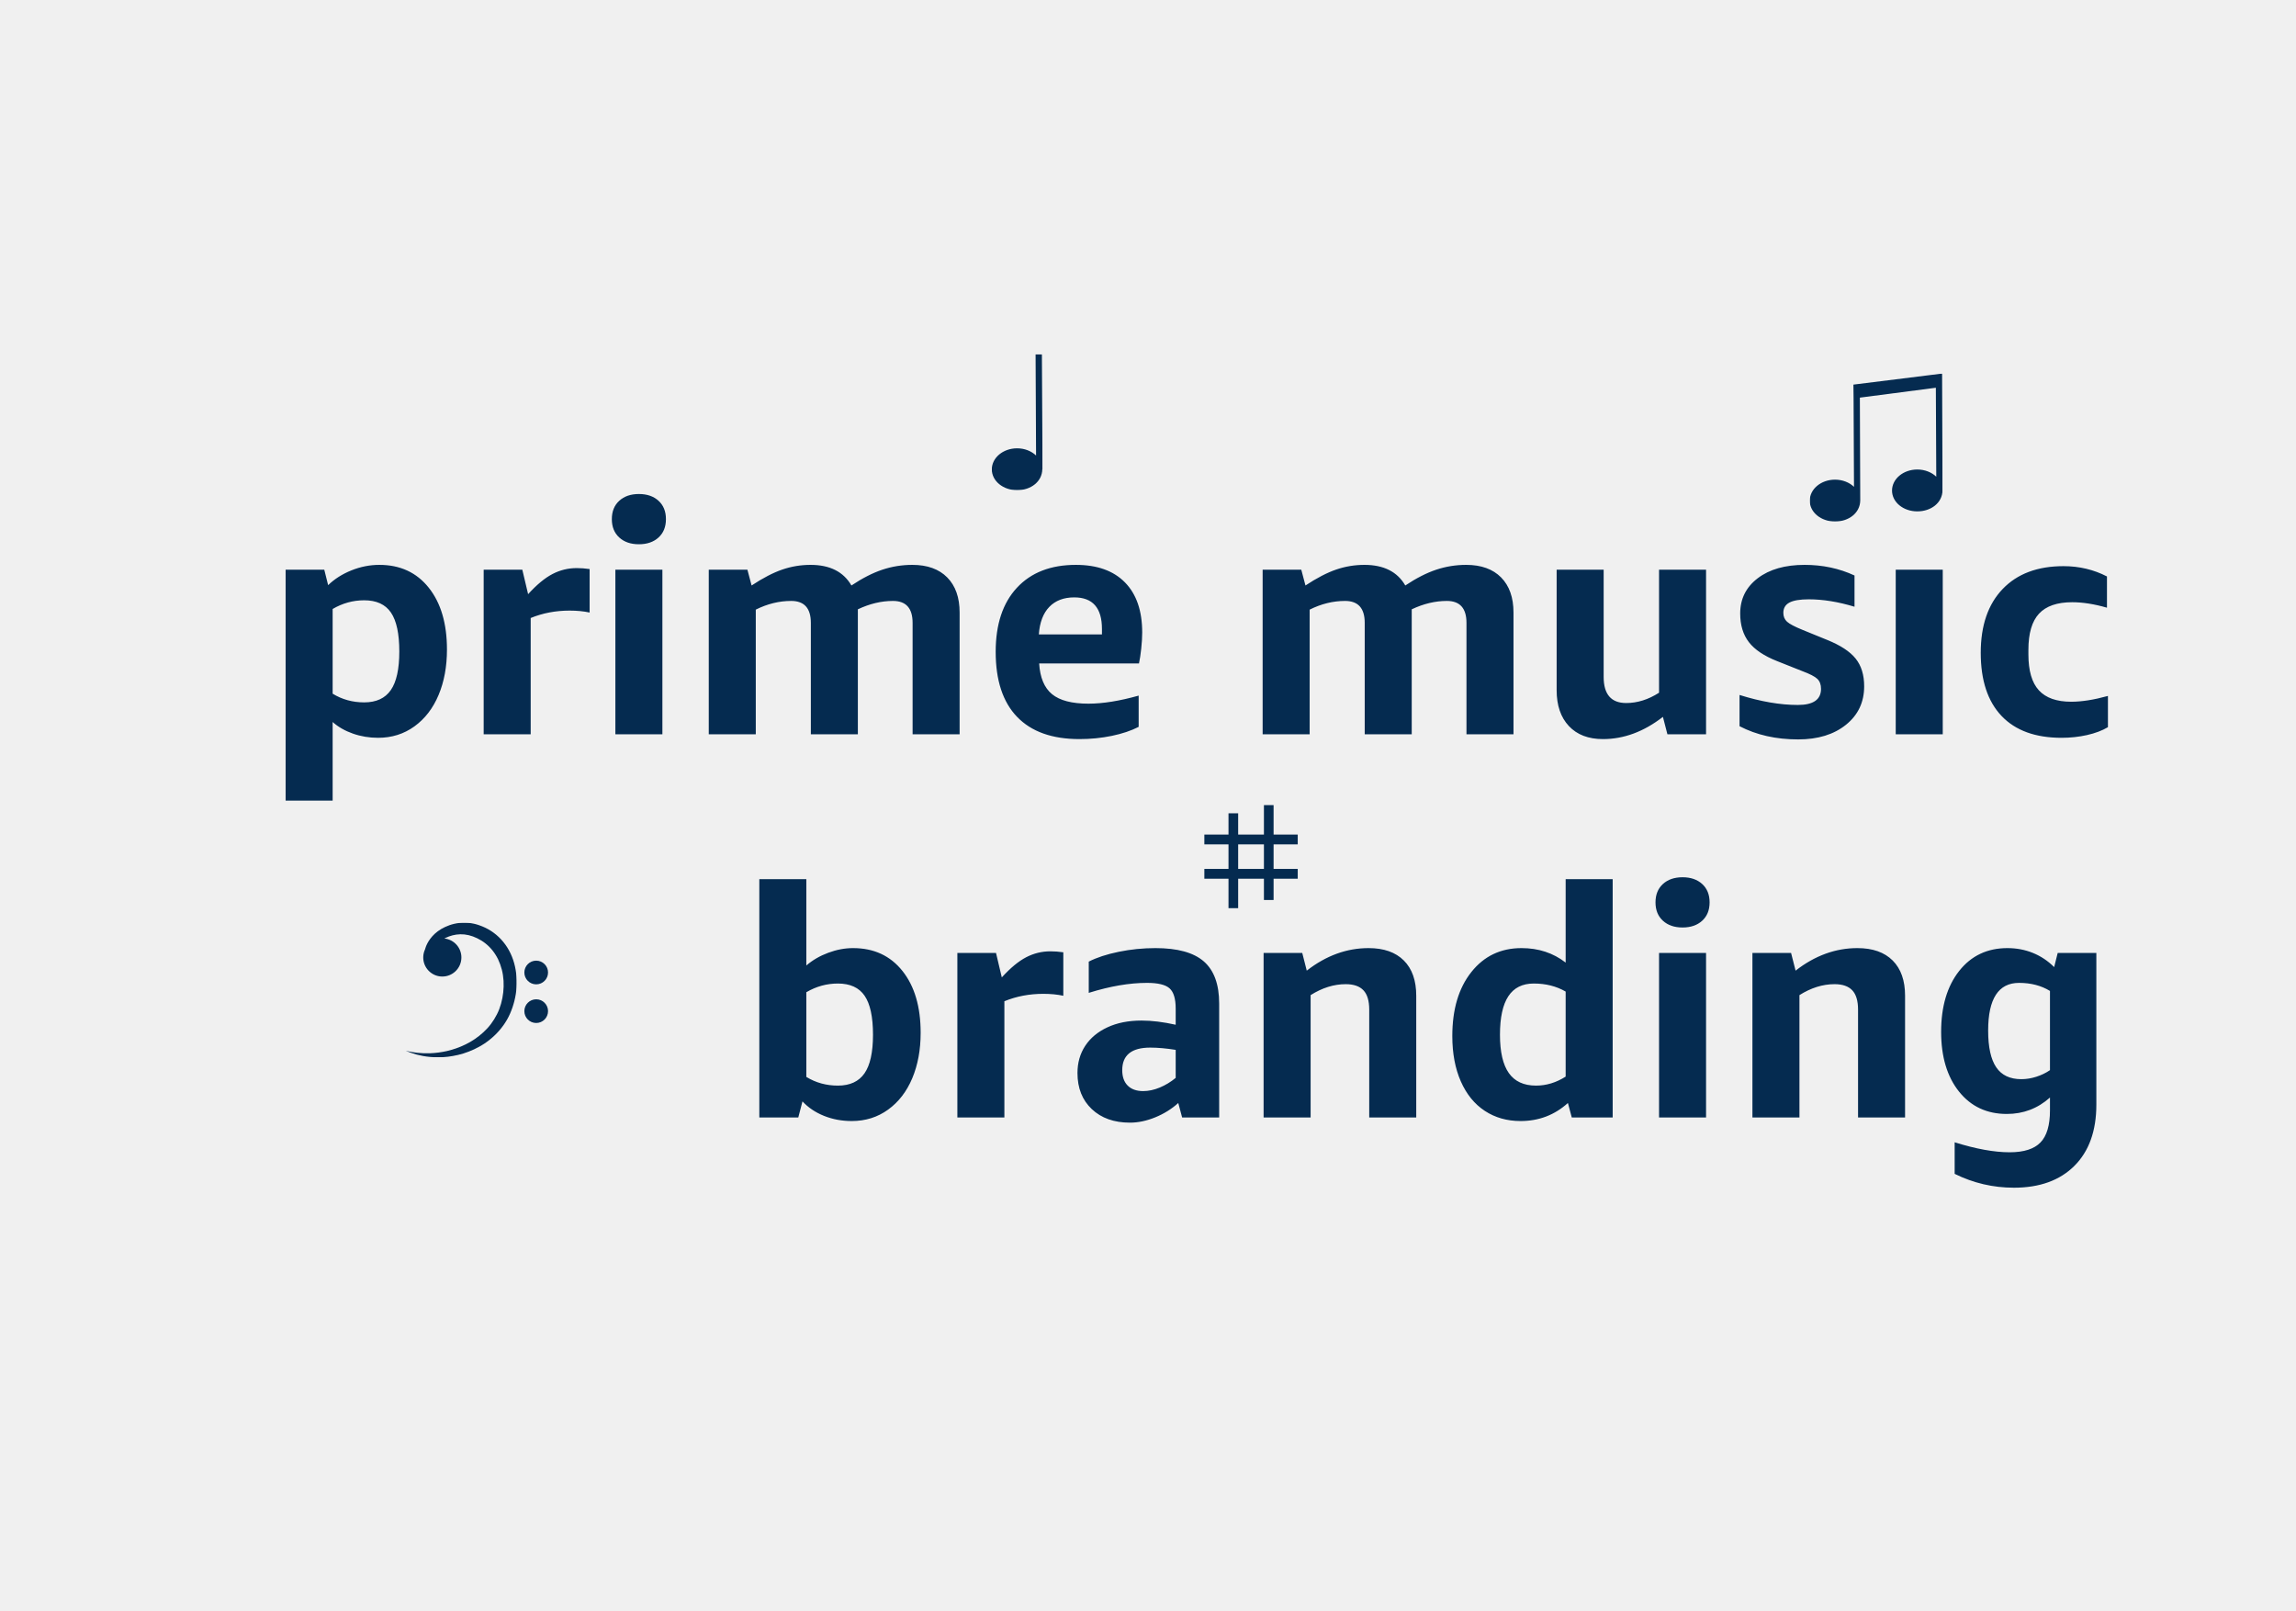
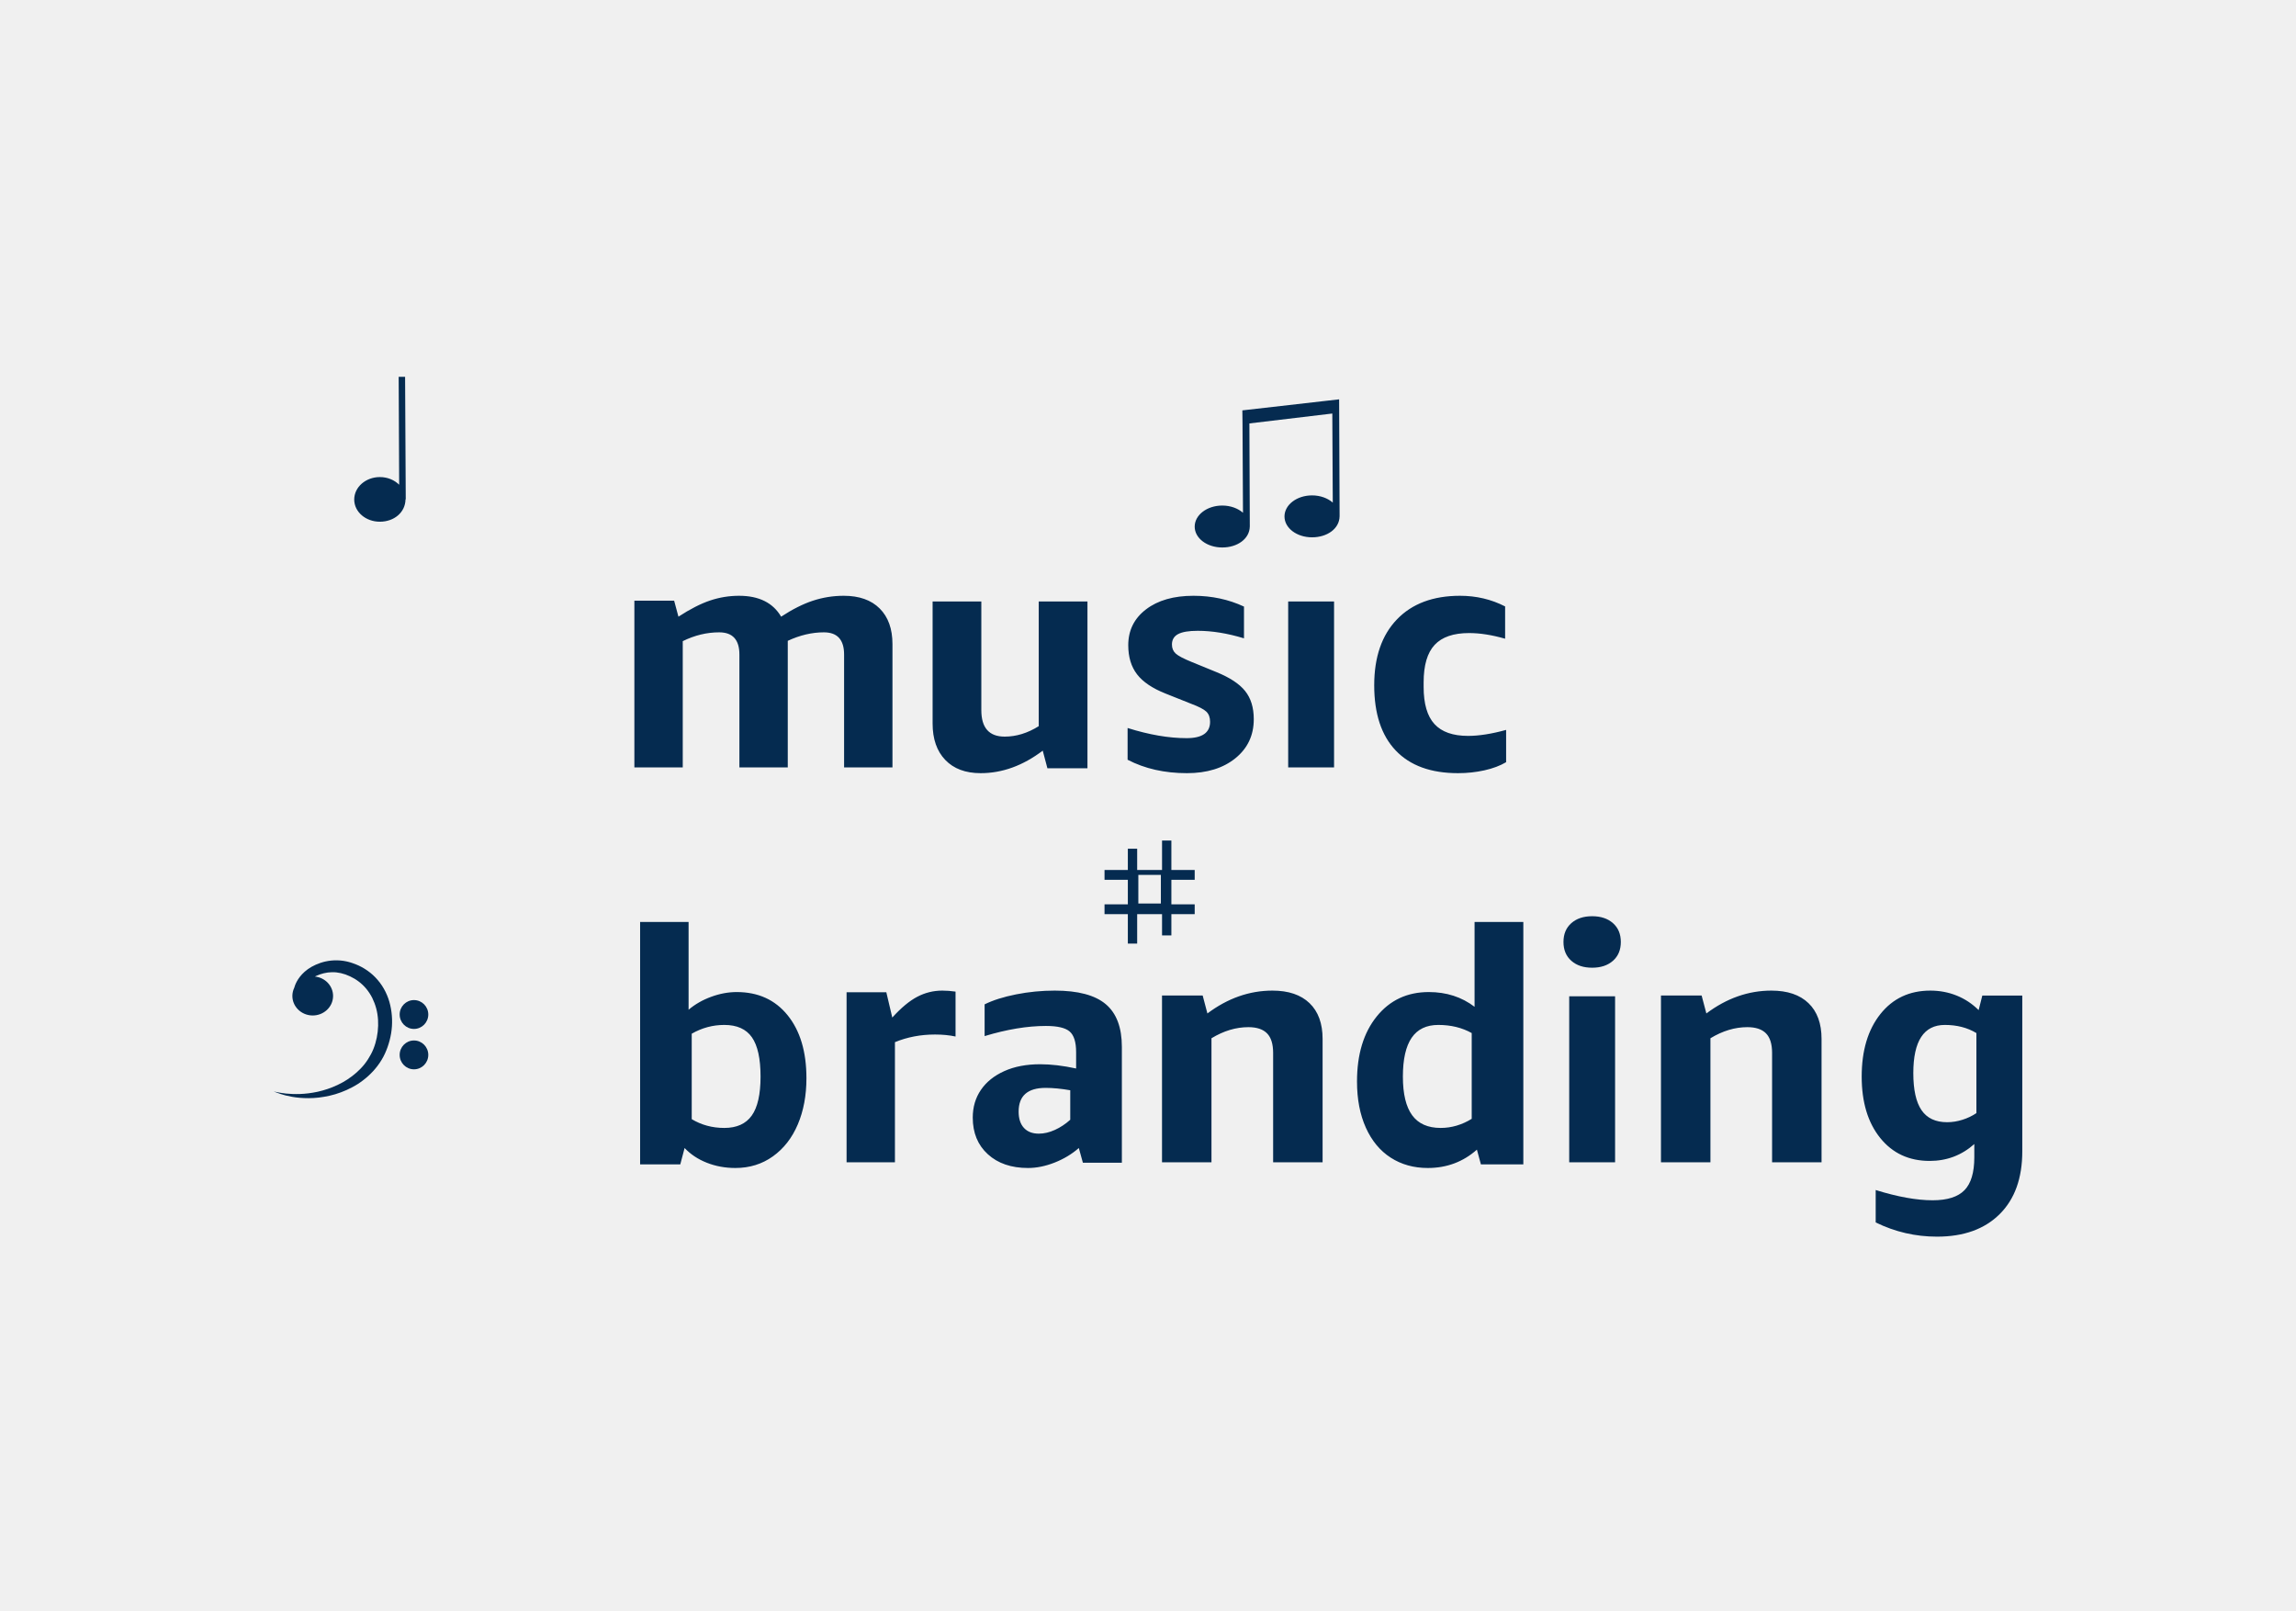
<svg xmlns="http://www.w3.org/2000/svg" xmlns:xlink="http://www.w3.org/1999/xlink" width="713px" height="500px" viewBox="0 0 713 500" version="1.1">
  <defs>
-     <polygon id="path-1" points="0 -1.42108547e-14 15.75 -1.42108547e-14 15.75 42.212 0 42.212" />
-     <polygon id="path-3" points="5e-05 0.19 34.463 0.19 34.463 42 5e-05 42" />
-     <polygon id="path-5" points="0 0 41.232 0 41.232 45.942 0 45.942" />
+     <polygon id="path-1" points="0 0 14 0 14 45 0 45" />
  </defs>
  <g id="music-branding" stroke="none" stroke-width="1" fill="none" fill-rule="evenodd">
-     <path d="M88.7,248.6 L88.7,176.9 L100.7,176.9 L101.9,181.7 C103.9,179.767 106.317,178.233 109.15,177.1 C111.983,175.967 114.867,175.4 117.8,175.4 C124.267,175.4 129.383,177.767 133.15,182.5 C136.917,187.233 138.8,193.633 138.8,201.7 C138.8,206.967 137.933,211.667 136.2,215.8 C134.467,219.933 131.967,223.183 128.7,225.55 C125.433,227.917 121.667,229.1 117.4,229.1 C114.667,229.1 112.067,228.667 109.6,227.8 C107.133,226.933 105.033,225.733 103.3,224.2 L103.3,248.6 L88.7,248.6 Z M113.1,186.4 C109.633,186.4 106.367,187.3 103.3,189.1 L103.3,215.4 C106.233,217.2 109.5,218.1 113.1,218.1 C116.833,218.1 119.583,216.833 121.35,214.3 C123.117,211.767 124,207.767 124,202.3 C124,196.767 123.133,192.733 121.4,190.2 C119.667,187.667 116.9,186.4 113.1,186.4 Z M150.2,228 L150.2,176.9 L162.2,176.9 L164,184.5 C166.667,181.567 169.183,179.483 171.55,178.25 C173.917,177.017 176.433,176.4 179.1,176.4 C180.367,176.4 181.7,176.5 183.1,176.7 L183.1,190.2 C181.233,189.8 179.167,189.6 176.9,189.6 C172.567,189.6 168.533,190.367 164.8,191.9 L164.8,228 L150.2,228 Z M191.1,228 L191.1,176.9 L205.7,176.9 L205.7,228 L191.1,228 Z M198.4,169 C195.867,169 193.833,168.3 192.3,166.9 C190.767,165.5 190,163.6 190,161.2 C190,158.8 190.767,156.9 192.3,155.5 C193.833,154.1 195.867,153.4 198.4,153.4 C200.933,153.4 202.967,154.1 204.5,155.5 C206.033,156.9 206.8,158.8 206.8,161.2 C206.8,163.6 206.033,165.5 204.5,166.9 C202.967,168.3 200.933,169 198.4,169 Z M283.4,228 L283.4,193.4 C283.4,188.867 281.367,186.6 277.3,186.6 C273.7,186.6 270.067,187.467 266.4,189.2 L266.4,228 L251.8,228 L251.8,193.4 C251.8,188.867 249.767,186.6 245.7,186.6 C241.967,186.6 238.3,187.5 234.7,189.3 L234.7,228 L220.1,228 L220.1,176.9 L232.1,176.9 L233.4,181.8 C236.933,179.467 240.117,177.817 242.95,176.85 C245.783,175.883 248.7,175.4 251.7,175.4 C257.7,175.4 261.933,177.533 264.4,181.8 C267.8,179.533 271,177.9 274,176.9 C277,175.9 280.1,175.4 283.3,175.4 C287.967,175.4 291.583,176.7 294.15,179.3 C296.717,181.9 298,185.533 298,190.2 L298,228 L283.4,228 Z M322.7,206 C322.967,210.4 324.3,213.583 326.7,215.55 C329.1,217.517 332.867,218.5 338,218.5 C342.467,218.5 347.667,217.667 353.6,216 L353.6,225.7 C351.267,226.9 348.483,227.833 345.25,228.5 C342.017,229.167 338.667,229.5 335.2,229.5 C326.733,229.5 320.283,227.2 315.85,222.6 C311.417,218 309.2,211.267 309.2,202.4 C309.2,193.867 311.4,187.233 315.8,182.5 C320.2,177.767 326.3,175.4 334.1,175.4 C340.7,175.4 345.783,177.217 349.35,180.85 C352.917,184.483 354.7,189.667 354.7,196.4 C354.7,197.867 354.6,199.533 354.4,201.4 C354.2,203.267 353.967,204.8 353.7,206 L322.7,206 Z M333.6,185.5 C330.333,185.5 327.75,186.483 325.85,188.45 C323.95,190.417 322.867,193.267 322.6,197 L342.2,197 L342.2,195.3 C342.2,188.767 339.333,185.5 333.6,185.5 Z M455.4,228 L455.4,193.4 C455.4,188.867 453.367,186.6 449.3,186.6 C445.7,186.6 442.067,187.467 438.4,189.2 L438.4,228 L423.8,228 L423.8,193.4 C423.8,188.867 421.767,186.6 417.7,186.6 C413.967,186.6 410.3,187.5 406.7,189.3 L406.7,228 L392.1,228 L392.1,176.9 L404.1,176.9 L405.4,181.8 C408.933,179.467 412.117,177.817 414.95,176.85 C417.783,175.883 420.7,175.4 423.7,175.4 C429.7,175.4 433.933,177.533 436.4,181.8 C439.8,179.533 443,177.9 446,176.9 C449,175.9 452.1,175.4 455.3,175.4 C459.967,175.4 463.583,176.7 466.15,179.3 C468.717,181.9 470,185.533 470,190.2 L470,228 L455.4,228 Z M517.8,228 L516.4,222.6 C510.467,227.2 504.267,229.5 497.8,229.5 C493.267,229.5 489.733,228.15 487.2,225.45 C484.667,222.75 483.4,219.033 483.4,214.3 L483.4,176.9 L498,176.9 L498,210.2 C498,215.6 500.333,218.3 505,218.3 C508.467,218.3 511.867,217.233 515.2,215.1 L515.2,176.9 L529.8,176.9 L529.8,228 L517.8,228 Z M565.5,213.9 C565.5,212.567 565.117,211.533 564.35,210.8 C563.583,210.067 562.033,209.267 559.7,208.4 L551.9,205.3 C547.833,203.7 544.9,201.733 543.1,199.4 C541.3,197.067 540.4,194.1 540.4,190.5 C540.4,185.967 542.217,182.317 545.85,179.55 C549.483,176.783 554.333,175.4 560.4,175.4 C566,175.4 571.167,176.5 575.9,178.7 L575.9,188.4 C570.833,186.867 566.1,186.1 561.7,186.1 C558.967,186.1 556.967,186.433 555.7,187.1 C554.433,187.767 553.8,188.833 553.8,190.3 C553.8,191.433 554.183,192.35 554.95,193.05 C555.717,193.75 557.333,194.6 559.8,195.6 L567.4,198.7 C571.533,200.367 574.483,202.3 576.25,204.5 C578.017,206.7 578.9,209.567 578.9,213.1 C578.9,218.033 577.017,222.017 573.25,225.05 C569.483,228.083 564.533,229.6 558.4,229.6 C551.533,229.6 545.467,228.233 540.2,225.5 L540.2,215.8 C546.8,217.867 552.833,218.9 558.3,218.9 C563.1,218.9 565.5,217.233 565.5,213.9 Z M588.7,228 L588.7,176.9 L603.3,176.9 L603.3,228 L588.7,228 Z M654.6,225.8 C652.8,226.867 650.633,227.683 648.1,228.25 C645.567,228.817 642.933,229.1 640.2,229.1 C632.067,229.1 625.85,226.833 621.55,222.3 C617.25,217.767 615.1,211.233 615.1,202.7 C615.1,194.233 617.367,187.633 621.9,182.9 C626.433,178.167 632.733,175.8 640.8,175.8 C645.667,175.8 650.167,176.867 654.3,179 L654.3,188.7 C650.367,187.567 646.767,187 643.5,187 C638.833,187 635.4,188.183 633.2,190.55 C631,192.917 629.9,196.667 629.9,201.8 L629.9,203.2 C629.9,208.267 630.983,211.983 633.15,214.35 C635.317,216.717 638.667,217.9 643.2,217.9 C646.467,217.9 650.267,217.3 654.6,216.1 L654.6,225.8 Z M235.8,347 L235.8,273 L250.4,273 L250.4,299.8 C252.333,298.133 254.6,296.817 257.2,295.85 C259.8,294.883 262.367,294.4 264.9,294.4 C271.367,294.4 276.483,296.767 280.25,301.5 C284.017,306.233 285.9,312.633 285.9,320.7 C285.9,325.967 285.033,330.667 283.3,334.8 C281.567,338.933 279.067,342.183 275.8,344.55 C272.533,346.917 268.767,348.1 264.5,348.1 C261.433,348.1 258.567,347.567 255.9,346.5 C253.233,345.433 251,343.933 249.2,342 L247.9,347 L235.8,347 Z M260.2,305.4 C256.733,305.4 253.467,306.3 250.4,308.1 L250.4,334.4 C253.333,336.2 256.6,337.1 260.2,337.1 C263.933,337.1 266.683,335.833 268.45,333.3 C270.217,330.767 271.1,326.767 271.1,321.3 C271.1,315.767 270.233,311.733 268.5,309.2 C266.767,306.667 264,305.4 260.2,305.4 Z M297.3,347 L297.3,295.9 L309.3,295.9 L311.1,303.5 C313.767,300.567 316.283,298.483 318.65,297.25 C321.017,296.017 323.533,295.4 326.2,295.4 C327.467,295.4 328.8,295.5 330.2,295.7 L330.2,309.2 C328.333,308.8 326.267,308.6 324,308.6 C319.667,308.6 315.633,309.367 311.9,310.9 L311.9,347 L297.3,347 Z M367.1,347 L365.9,342.5 C363.833,344.367 361.45,345.85 358.75,346.95 C356.05,348.05 353.433,348.6 350.9,348.6 C345.967,348.6 342.017,347.2 339.05,344.4 C336.083,341.6 334.6,337.867 334.6,333.2 C334.6,330 335.4,327.183 337,324.75 C338.6,322.317 340.9,320.4 343.9,319 C346.9,317.6 350.433,316.9 354.5,316.9 C357.7,316.9 361.233,317.333 365.1,318.2 L365.1,313.2 C365.1,310.133 364.467,308.033 363.2,306.9 C361.933,305.767 359.6,305.2 356.2,305.2 C350.733,305.2 344.7,306.233 338.1,308.3 L338.1,298.6 C340.567,297.333 343.667,296.317 347.4,295.55 C351.133,294.783 354.933,294.4 358.8,294.4 C365.667,294.4 370.683,295.783 373.85,298.55 C377.017,301.317 378.6,305.667 378.6,311.6 L378.6,347 L367.1,347 Z M355,338.8 C356.667,338.8 358.383,338.433 360.15,337.7 C361.917,336.967 363.567,335.967 365.1,334.7 L365.1,326 C362.167,325.533 359.533,325.3 357.2,325.3 C351.4,325.3 348.5,327.633 348.5,332.3 C348.5,334.367 349.067,335.967 350.2,337.1 C351.333,338.233 352.933,338.8 355,338.8 Z M425.2,347 L425.2,313.5 C425.2,310.767 424.6,308.767 423.4,307.5 C422.2,306.233 420.367,305.6 417.9,305.6 C414.233,305.6 410.6,306.733 407,309 L407,347 L392.4,347 L392.4,295.9 L404.4,295.9 L405.8,301.4 C411.8,296.733 418.2,294.4 425,294.4 C429.733,294.4 433.383,295.683 435.95,298.25 C438.517,300.817 439.8,304.467 439.8,309.2 L439.8,347 L425.2,347 Z M488.1,347 L486.9,342.5 C482.767,346.233 477.867,348.1 472.2,348.1 C468,348.1 464.3,347.05 461.1,344.95 C457.9,342.85 455.417,339.8 453.65,335.8 C451.883,331.8 451,327.1 451,321.7 C451,313.433 452.967,306.817 456.9,301.85 C460.833,296.883 466.033,294.4 472.5,294.4 C477.767,294.4 482.333,295.9 486.2,298.9 L486.2,273 L500.8,273 L500.8,347 L488.1,347 Z M477,337.1 C480.2,337.1 483.267,336.167 486.2,334.3 L486.2,307.9 C483.333,306.233 480.033,305.4 476.3,305.4 C472.767,305.4 470.133,306.717 468.4,309.35 C466.667,311.983 465.8,315.967 465.8,321.3 C465.8,326.633 466.717,330.6 468.55,333.2 C470.383,335.8 473.2,337.1 477,337.1 Z M515.2,347 L515.2,295.9 L529.8,295.9 L529.8,347 L515.2,347 Z M522.5,288 C519.967,288 517.933,287.3 516.4,285.9 C514.867,284.5 514.1,282.6 514.1,280.2 C514.1,277.8 514.867,275.9 516.4,274.5 C517.933,273.1 519.967,272.4 522.5,272.4 C525.033,272.4 527.067,273.1 528.6,274.5 C530.133,275.9 530.9,277.8 530.9,280.2 C530.9,282.6 530.133,284.5 528.6,285.9 C527.067,287.3 525.033,288 522.5,288 Z M577,347 L577,313.5 C577,310.767 576.4,308.767 575.2,307.5 C574,306.233 572.167,305.6 569.7,305.6 C566.033,305.6 562.4,306.733 558.8,309 L558.8,347 L544.2,347 L544.2,295.9 L556.2,295.9 L557.6,301.4 C563.6,296.733 570,294.4 576.8,294.4 C581.533,294.4 585.183,295.683 587.75,298.25 C590.317,300.817 591.6,304.467 591.6,309.2 L591.6,347 L577,347 Z M636.6,340.8 C632.8,344.2 628.333,345.9 623.2,345.9 C617,345.9 612.05,343.583 608.35,338.95 C604.65,334.317 602.8,328.133 602.8,320.4 C602.8,312.533 604.667,306.233 608.4,301.5 C612.133,296.767 617.133,294.4 623.4,294.4 C626.2,294.4 628.833,294.9 631.3,295.9 C633.767,296.9 635.967,298.367 637.9,300.3 L639,295.9 L651,295.9 L651,343 C651,351.133 648.733,357.467 644.2,362 C639.667,366.533 633.4,368.8 625.4,368.8 C618.933,368.8 612.8,367.367 607,364.5 L607,354.7 C613.6,356.767 619.3,357.8 624.1,357.8 C628.5,357.8 631.683,356.783 633.65,354.75 C635.617,352.717 636.6,349.4 636.6,344.8 L636.6,340.8 Z M627.7,335.1 C629.233,335.1 630.783,334.85 632.35,334.35 C633.917,333.85 635.333,333.167 636.6,332.3 L636.6,307.7 C633.867,306.033 630.667,305.2 627,305.2 C620.6,305.2 617.4,310.133 617.4,320 C617.4,325.133 618.233,328.933 619.9,331.4 C621.567,333.867 624.167,335.1 627.7,335.1 Z" id="primemusicbranding" fill="#052B50" fill-rule="nonzero" />
-     <g id="Group-3" transform="translate(308, 110)">
-       <mask id="mask-2" fill="white">
-         <use xlink:href="#path-1" />
-       </mask>
-       <g id="Clip-2" />
-       <path d="M15.75,35.756 L15.75,35.746 L15.75,35.733 L15.551,-0 L13.591,-0 L13.74,31.442 C12.303,30.074 10.194,29.209 7.841,29.209 C3.51,29.209 0,32.136 0,35.746 C0,39.356 3.51,42.212 7.841,42.212 C12.133,42.212 15.618,39.55 15.679,35.7 L15.75,35.7 L15.75,35.756 Z" id="Fill-1" fill="#052B50" mask="url(#mask-2)" />
-     </g>
-     <g id="Group-8" transform="translate(126, 286)">
-       <g id="Group-3" transform="translate(0, 0.3107)">
-         <mask id="mask-4" fill="white">
-           <use xlink:href="#path-3" />
+     <g id="Group" transform="translate(85, 117)">
+       <g id="Group-3" transform="translate(185, 7)">
+         <mask id="mask-2" fill="white">
+           <use xlink:href="#path-1" />
        </mask>
        <g id="Clip-2" />
-         <path d="M30.28,6.159 C28.509,3.972 26.203,2.35 23.85,1.384 C23.556,1.261 23.263,1.142 22.966,1.046 L22.524,0.894 L22.266,0.808 L22.068,0.752 L21.662,0.638 L21.178,0.52 C20.856,0.442 20.565,0.396 20.259,0.345 C19.045,0.167 17.849,0.142 16.723,0.267 C14.462,0.506 12.524,1.282 10.997,2.172 C9.466,3.078 8.377,4.178 7.637,5.166 C6.89,6.156 6.488,7.048 6.249,7.661 C6.132,7.97 6.057,8.212 6.015,8.381 C6,8.432 5.989,8.474 5.979,8.511 C5.648,9.227 5.453,10.02 5.434,10.859 C5.36,14.131 7.952,16.844 11.223,16.918 C14.495,16.992 17.207,14.399 17.281,11.128 C17.352,8.024 15.019,5.427 11.985,5.106 C12.135,5.033 12.28,4.959 12.435,4.888 C13.728,4.276 15.28,3.822 16.965,3.794 C18.649,3.756 20.438,4.173 22.217,5.049 C23.995,5.905 25.64,7.177 26.962,8.839 C27.617,9.673 28.203,10.592 28.687,11.59 C29.16,12.593 29.552,13.662 29.839,14.779 C30.415,17.016 30.539,19.435 30.277,21.825 C30.146,23.028 29.918,24.205 29.593,25.359 C29.252,26.547 28.852,27.628 28.303,28.684 C27.769,29.733 27.152,30.738 26.447,31.67 C25.741,32.602 24.942,33.45 24.1,34.232 C22.406,35.784 20.518,37.058 18.579,37.996 C16.645,38.95 14.682,39.607 12.824,40.046 C10.961,40.464 9.203,40.679 7.633,40.736 C6.063,40.788 4.682,40.719 3.548,40.594 C2.416,40.449 1.53,40.306 0.925,40.171 C0.322,40.034 5e-05,39.961 5e-05,39.961 C5e-05,39.961 0.305,40.086 0.878,40.321 C1.451,40.545 2.315,40.864 3.44,41.167 C4.569,41.454 5.967,41.751 7.601,41.89 C9.233,42.034 11.103,42.063 13.13,41.816 C15.149,41.556 17.346,41.106 19.551,40.232 C20.659,39.812 21.769,39.295 22.864,38.682 C23.418,38.386 23.952,38.039 24.497,37.696 C25.024,37.327 25.558,36.953 26.067,36.535 C28.127,34.898 30.003,32.817 31.416,30.369 C32.125,29.16 32.699,27.807 33.147,26.5 C33.604,25.154 33.953,23.756 34.178,22.353 C34.631,19.534 34.543,16.61 33.926,13.808 C33.319,11.005 32.07,8.328 30.28,6.159" id="Fill-1" fill="#052B50" mask="url(#mask-4)" />
      </g>
-       <path d="M40.512,19.654 C42.543,19.654 44.19,18.007 44.19,15.975 C44.19,13.944 42.543,12.297 40.512,12.297 C38.48,12.297 36.833,13.944 36.833,15.975 C36.833,18.007 38.48,19.654 40.512,19.654" id="Fill-4" fill="#052B50" />
-       <path d="M40.512,24.297 C38.48,24.297 36.833,25.944 36.833,27.975 C36.833,30.007 38.48,31.654 40.512,31.654 C42.543,31.654 44.19,30.007 44.19,27.975 C44.19,25.944 42.543,24.297 40.512,24.297" id="Fill-6" fill="#052B50" />
+       <path d="M177.124,121.304 L177.124,86.241 C177.124,81.647 175.032,79.35 170.848,79.35 C167.144,79.35 163.406,80.228 159.634,81.985 L159.634,121.304 L144.613,121.304 L144.613,86.241 C144.613,81.647 142.522,79.35 138.338,79.35 C134.497,79.35 130.724,80.262 127.021,82.086 L127.021,121.304 L112,121.304 L112,69.52 L124.346,69.52 L125.683,74.486 C129.318,72.121 132.593,70.449 135.508,69.469 C138.423,68.49 141.424,68 144.511,68 C150.683,68 155.039,70.162 157.576,74.486 C161.074,72.189 164.367,70.533 167.453,69.52 C170.54,68.507 173.729,68 177.021,68 C181.822,68 185.543,69.317 188.184,71.952 C190.824,74.587 192.145,78.269 192.145,82.998 L192.145,121.304 L177.124,121.304 Z M240.262,121.56 L238.811,116.088 C232.662,120.75 226.237,123.08 219.535,123.08 C214.837,123.08 211.175,121.712 208.55,118.976 C205.924,116.24 204.612,112.474 204.612,107.677 L204.612,69.777 L219.742,69.777 L219.742,103.522 C219.742,108.994 222.16,111.731 226.997,111.731 C230.59,111.731 234.113,110.65 237.568,108.488 L237.568,69.777 L252.698,69.777 L252.698,121.56 L240.262,121.56 Z M290.78,107.125 C290.78,105.77 290.392,104.72 289.616,103.975 C288.84,103.23 287.27,102.417 284.908,101.536 L277.011,98.386 C272.894,96.76 269.924,94.761 268.101,92.39 C266.279,90.019 265.368,87.004 265.368,83.345 C265.368,78.738 267.207,75.029 270.886,72.217 C274.564,69.406 279.475,68 285.617,68 C291.287,68 296.517,69.118 301.31,71.354 L301.31,81.211 C296.18,79.653 291.388,78.874 286.933,78.874 C284.166,78.874 282.141,79.213 280.858,79.89 C279.576,80.568 278.935,81.652 278.935,83.142 C278.935,84.294 279.323,85.225 280.099,85.937 C280.875,86.648 282.512,87.512 285.009,88.528 L292.704,91.678 C296.889,93.372 299.875,95.337 301.664,97.573 C303.453,99.808 304.347,102.722 304.347,106.312 C304.347,111.326 302.44,115.374 298.627,118.456 C294.813,121.539 289.802,123.08 283.592,123.08 C276.64,123.08 270.498,121.692 265.165,118.914 L265.165,109.056 C271.847,111.156 277.956,112.207 283.491,112.207 C288.35,112.207 290.78,110.513 290.78,107.125 Z M315.033,121.304 L315.033,69.777 L329.281,69.777 L329.281,121.304 L315.033,121.304 Z M382.711,119.67 C380.844,120.772 378.597,121.616 375.97,122.202 C373.343,122.788 370.612,123.08 367.777,123.08 C359.343,123.08 352.896,120.738 348.437,116.053 C343.978,111.368 341.748,104.617 341.748,95.799 C341.748,87.049 344.099,80.229 348.8,75.337 C353.501,70.446 360.034,68 368.4,68 C373.447,68 378.113,69.102 382.4,71.307 L382.4,81.331 C378.321,80.16 374.587,79.574 371.2,79.574 C366.36,79.574 362.8,80.797 360.518,83.243 C358.237,85.688 357.096,89.564 357.096,94.868 L357.096,96.315 C357.096,101.551 358.219,105.392 360.466,107.838 C362.713,110.283 366.187,111.506 370.889,111.506 C374.276,111.506 378.217,110.886 382.711,109.646 L382.711,119.67 Z M113.781,244.56 L113.781,169.277 L128.832,169.277 L128.832,196.541 C130.825,194.846 133.162,193.506 135.843,192.523 C138.523,191.539 141.169,191.048 143.781,191.048 C150.447,191.048 155.722,193.455 159.605,198.271 C163.488,203.086 165.43,209.597 165.43,217.804 C165.43,223.162 164.536,227.943 162.749,232.148 C160.962,236.353 158.385,239.659 155.018,242.067 C151.65,244.475 147.767,245.679 143.368,245.679 C140.207,245.679 137.251,245.136 134.502,244.051 C131.753,242.966 129.451,241.44 127.595,239.473 L126.255,244.56 L113.781,244.56 Z M139.928,201.259 C136.349,201.259 132.976,202.167 129.81,203.983 L129.81,230.517 C132.838,232.333 136.211,233.241 139.928,233.241 C143.783,233.241 146.622,231.963 148.446,229.407 C150.27,226.851 151.182,222.816 151.182,217.3 C151.182,211.718 150.287,207.649 148.497,205.093 C146.708,202.537 143.851,201.259 139.928,201.259 Z M177.897,243.902 L177.897,191.115 L190.239,191.115 L192.09,198.966 C194.833,195.935 197.422,193.783 199.856,192.509 C202.29,191.235 204.879,190.598 207.621,190.598 C208.924,190.598 210.296,190.702 211.736,190.908 L211.736,204.854 C209.816,204.441 207.69,204.234 205.359,204.234 C200.902,204.234 196.753,205.026 192.913,206.61 L192.913,243.902 L177.897,243.902 Z M251.282,244.053 L250.019,239.479 C247.844,241.376 245.336,242.884 242.494,244.002 C239.653,245.12 236.899,245.679 234.233,245.679 C229.041,245.679 224.884,244.256 221.762,241.41 C218.64,238.565 217.079,234.771 217.079,230.028 C217.079,226.776 217.92,223.914 219.604,221.441 C221.288,218.968 223.709,217.021 226.866,215.598 C230.023,214.175 233.742,213.464 238.021,213.464 C241.389,213.464 245.108,213.904 249.177,214.785 L249.177,209.704 C249.177,206.587 248.51,204.453 247.177,203.301 C245.844,202.15 243.389,201.574 239.81,201.574 C234.057,201.574 227.708,202.624 220.762,204.724 L220.762,194.866 C223.358,193.579 226.62,192.546 230.549,191.767 C234.478,190.988 238.477,190.598 242.547,190.598 C249.773,190.598 255.053,192.004 258.385,194.816 C261.718,197.627 263.384,202.048 263.384,208.078 L263.384,244.053 L251.282,244.053 Z M237.603,235.018 C239.212,235.018 240.87,234.632 242.576,233.86 C244.282,233.088 245.875,232.035 247.355,230.701 L247.355,221.541 C244.523,221.049 241.98,220.804 239.727,220.804 C234.127,220.804 231.326,223.26 231.326,228.174 C231.326,230.35 231.874,232.035 232.968,233.228 C234.062,234.421 235.607,235.018 237.603,235.018 Z M310.359,243.902 L310.359,209.954 C310.359,207.184 309.728,205.157 308.465,203.873 C307.203,202.59 305.274,201.948 302.679,201.948 C298.821,201.948 294.999,203.097 291.211,205.394 L291.211,243.902 L275.851,243.902 L275.851,192.118 L288.476,192.118 L289.949,197.692 C296.261,192.963 302.994,190.598 310.148,190.598 C315.128,190.598 318.968,191.899 321.669,194.5 C324.369,197.101 325.719,200.8 325.719,205.596 L325.719,243.902 L310.359,243.902 Z M374.882,244.56 L373.638,239.982 C369.351,243.78 364.269,245.679 358.392,245.679 C354.036,245.679 350.199,244.61 346.88,242.474 C343.561,240.338 340.986,237.235 339.153,233.165 C337.321,229.096 336.405,224.315 336.405,218.821 C336.405,210.411 338.445,203.68 342.524,198.627 C346.603,193.574 351.996,191.048 358.703,191.048 C364.165,191.048 368.901,192.574 372.912,195.626 L372.912,169.277 L388.054,169.277 L388.054,244.56 L374.882,244.56 Z M362.386,233.241 C365.739,233.241 368.952,232.299 372.025,230.416 L372.025,203.781 C369.022,202.1 365.564,201.259 361.653,201.259 C357.951,201.259 355.193,202.587 353.377,205.244 C351.561,207.901 350.653,211.92 350.653,217.3 C350.653,222.681 351.613,226.683 353.534,229.306 C355.455,231.93 358.405,233.241 362.386,233.241 Z M402.302,243.902 L402.302,192.375 L416.55,192.375 L416.55,243.902 L402.302,243.902 Z M409.426,183.491 C406.74,183.491 404.584,182.774 402.959,181.338 C401.333,179.903 400.521,177.956 400.521,175.496 C400.521,173.035 401.333,171.088 402.959,169.653 C404.584,168.218 406.74,167.5 409.426,167.5 C412.111,167.5 414.267,168.218 415.892,169.653 C417.518,171.088 418.331,173.035 418.331,175.496 C418.331,177.956 417.518,179.903 415.892,181.338 C414.267,182.774 412.111,183.491 409.426,183.491 Z M465.305,243.902 L465.305,209.954 C465.305,207.184 464.674,205.157 463.411,203.873 C462.149,202.59 460.22,201.948 457.625,201.948 C453.768,201.948 449.945,203.097 446.158,205.394 L446.158,243.902 L430.798,243.902 L430.798,192.118 L443.422,192.118 L444.895,197.692 C451.208,192.963 457.941,190.598 465.095,190.598 C470.075,190.598 473.915,191.899 476.615,194.5 C479.315,197.101 480.665,200.8 480.665,205.596 L480.665,243.902 L465.305,243.902 Z M528.102,238.247 C524.17,241.738 519.549,243.484 514.238,243.484 C507.824,243.484 502.702,241.105 498.874,236.347 C495.046,231.589 493.132,225.239 493.132,217.298 C493.132,209.219 495.063,202.75 498.926,197.889 C502.789,193.029 507.961,190.598 514.445,190.598 C517.342,190.598 520.066,191.112 522.618,192.139 C525.17,193.165 527.446,194.672 529.447,196.657 L530.585,192.139 L543,192.139 L543,240.506 C543,248.858 540.655,255.362 535.965,260.017 C531.274,264.672 524.791,267 516.514,267 C509.824,267 503.478,265.528 497.478,262.584 L497.478,252.521 C504.306,254.643 510.203,255.704 515.169,255.704 C519.721,255.704 523.015,254.66 525.05,252.572 C527.084,250.484 528.102,247.078 528.102,242.354 L528.102,238.247 Z M519.671,231.464 C521.235,231.464 522.817,231.212 524.416,230.707 C526.014,230.202 527.46,229.511 528.752,228.636 L528.752,203.784 C525.963,202.101 522.698,201.259 518.957,201.259 C512.426,201.259 509.161,206.243 509.161,216.21 C509.161,221.396 510.011,225.235 511.712,227.726 C513.413,230.218 516.066,231.464 519.671,231.464 Z" id="primemusicbranding" fill="#052B50" fill-rule="nonzero" />
+       <g id="Group-3" transform="translate(25, 0)" fill="#052B50">
+         <path d="M16,38.117 L16,38.106 L16,38.093 L15.798,0 L13.806,0 L13.958,33.519 C12.498,32.06 10.356,31.138 7.965,31.138 C3.566,31.138 0,34.258 0,38.106 C0,41.955 3.566,45 7.965,45 C12.326,45 15.866,42.162 15.927,38.057 L16,38.057 L16,38.117 Z" id="Fill-1" />
+       </g>
+       <g id="Group-8" transform="translate(0, 181)" fill="#052B50">
+         <g id="Group-3">
+           <path d="M32.298,6.305 C30.409,4.067 27.949,2.406 25.44,1.417 C25.126,1.291 24.814,1.17 24.497,1.071 L24.026,0.915 L23.75,0.828 L23.539,0.77 L23.106,0.654 L22.59,0.532 C22.246,0.452 21.936,0.405 21.609,0.354 C20.314,0.171 19.039,0.146 17.837,0.274 C15.426,0.518 13.358,1.313 11.73,2.224 C10.097,3.152 8.936,4.277 8.146,5.289 C7.349,6.303 6.921,7.216 6.666,7.843 C6.54,8.16 6.46,8.407 6.416,8.58 C6.4,8.633 6.388,8.676 6.378,8.713 C6.025,9.447 5.817,10.259 5.796,11.118 C5.717,14.467 8.482,17.245 11.971,17.321 C15.461,17.396 18.354,14.742 18.433,11.393 C18.508,8.215 16.02,5.556 12.784,5.228 C12.944,5.153 13.098,5.077 13.264,5.004 C14.643,4.378 16.298,3.913 18.096,3.885 C19.892,3.845 21.8,4.273 23.698,5.17 C25.595,6.046 27.349,7.348 28.76,9.049 C29.458,9.903 30.083,10.845 30.6,11.866 C31.104,12.893 31.522,13.987 31.828,15.131 C32.443,17.421 32.575,19.898 32.295,22.345 C32.156,23.576 31.912,24.781 31.566,25.963 C31.202,27.179 30.775,28.286 30.19,29.367 C29.62,30.441 28.962,31.47 28.21,32.424 C27.457,33.378 26.605,34.247 25.706,35.047 C23.9,36.636 21.885,37.94 19.817,38.901 C17.755,39.877 15.661,40.55 13.679,41 C11.691,41.428 9.816,41.648 8.141,41.706 C6.467,41.759 4.994,41.688 3.785,41.561 C2.577,41.412 1.632,41.266 0.987,41.128 C0.343,40.988 5.33333333e-05,40.913 5.33333333e-05,40.913 C5.33333333e-05,40.913 0.325,41.041 0.936,41.281 C1.548,41.511 2.469,41.837 3.669,42.148 C4.874,42.441 6.364,42.745 8.108,42.888 C9.849,43.035 11.843,43.064 14.005,42.811 C16.158,42.546 18.502,42.085 20.854,41.19 C22.036,40.76 23.22,40.231 24.388,39.603 C24.979,39.3 25.548,38.945 26.13,38.594 C26.692,38.216 27.261,37.833 27.805,37.405 C30.002,35.729 32.003,33.599 33.51,31.092 C34.267,29.855 34.878,28.469 35.357,27.131 C35.844,25.753 36.217,24.322 36.457,22.886 C36.94,19.999 36.846,17.005 36.187,14.137 C35.54,11.267 34.208,8.527 32.298,6.305" id="Fill-1" />
+         </g>
+         <path d="M43.556,21.5 C46.01,21.5 48,19.495 48,17.021 C48,14.547 46.01,12.542 43.556,12.542 C41.101,12.542 39.111,14.547 39.111,17.021 C39.111,19.495 41.101,21.5 43.556,21.5" id="Fill-4" />
+         <path d="M43.556,25.083 C41.101,25.083 39.111,27.089 39.111,29.562 C39.111,32.036 41.101,34.042 43.556,34.042 C46.01,34.042 48,32.036 48,29.562 C48,27.089 46.01,25.083 43.556,25.083" id="Fill-6" />
+       </g>
+       <g id="Group-3" transform="translate(286, 7)" fill="#052B50">
+         <path d="M45,36.38 L45,36.37 C45,36.366 45,36.361 45,36.357 L44.857,0.584 L44.855,0.584 L44.853,0 L14.802,3.429 L14.853,7.713 L14.996,35.216 C13.428,33.846 11.125,32.979 8.558,32.979 C3.831,32.979 0,35.909 0,39.524 C0,43.139 3.831,46 8.558,46 C13.242,46 17.044,43.338 17.111,39.483 L17.115,39.483 L17.115,39.534 L17.115,39.524 C17.115,39.52 17.115,39.515 17.115,39.511 L16.987,7.481 L42.737,4.406 L42.881,32.062 C41.313,30.692 39.01,29.825 36.443,29.825 C31.716,29.825 27.885,32.755 27.885,36.37 C27.885,39.985 31.716,42.846 36.443,42.846 C41.127,42.846 44.929,40.184 44.997,36.329 L45,36.329 L45,36.38 Z" id="Fill-1" />
+       </g>
+       <path d="M275.862,144 L275.862,153.143 L268.138,153.143 L268.138,146.54 L265.241,146.54 L265.241,153.143 L258,153.143 L258,156.19 L265.241,156.19 L265.241,163.81 L258,163.81 L258,166.857 L265.241,166.857 L265.241,176 L268.138,176 L268.138,166.857 L275.862,166.857 L275.862,173.46 L278.759,173.46 L278.759,166.857 L286,166.857 L286,163.81 L278.759,163.81 L278.759,156.19 L286,156.19 L286,153.143 L278.759,153.143 L278.759,144 L275.862,144 Z M268.5,163.556 L275.5,163.556 L275.5,154.667 L268.5,154.667 L268.5,163.556 Z" id="Fill-1" fill="#052B50" />
    </g>
-     <g id="Group-3" transform="translate(562, 116)">
-       <mask id="mask-6" fill="white">
-         <use xlink:href="#path-5" />
-       </mask>
-       <g id="Clip-2" />
-       <path d="M41.232,36.335 L41.232,36.325 C41.232,36.32 41.232,36.316 41.232,36.311 L41.101,0.583 L41.099,0.583 L41.097,0 L13.562,3.425 L13.609,7.703 L13.74,35.171 C12.303,33.803 10.194,32.938 7.841,32.938 C3.51,32.938 -0,35.864 -0,39.475 C-0,43.085 3.51,45.942 7.841,45.942 C12.133,45.942 15.617,43.283 15.678,39.433 L15.682,39.433 L15.682,39.485 L15.682,39.475 C15.682,39.47 15.681,39.466 15.681,39.461 L15.564,7.472 L39.159,4.401 L39.29,32.021 C37.853,30.653 35.744,29.788 33.391,29.788 C29.06,29.788 25.55,32.714 25.55,36.325 C25.55,39.935 29.06,42.792 33.391,42.792 C37.683,42.792 41.167,40.133 41.228,36.283 L41.232,36.283 L41.232,36.335 Z" id="Fill-1" fill="#052B50" mask="url(#mask-6)" />
-     </g>
-     <path d="M392.5,250 L392.5,259.143 L384.5,259.143 L384.5,252.54 L381.5,252.54 L381.5,259.143 L374,259.143 L374,262.19 L381.5,262.19 L381.5,269.81 L374,269.81 L374,272.857 L381.5,272.857 L381.5,282 L384.5,282 L384.5,272.857 L392.5,272.857 L392.5,279.46 L395.5,279.46 L395.5,272.857 L403,272.857 L403,269.81 L395.5,269.81 L395.5,262.19 L403,262.19 L403,259.143 L395.5,259.143 L395.5,250 L392.5,250 Z M384.5,269.809 L392.5,269.809 L392.5,262.19 L384.5,262.19 L384.5,269.809 Z" id="Fill-1" fill="#052B50" />
  </g>
</svg>
